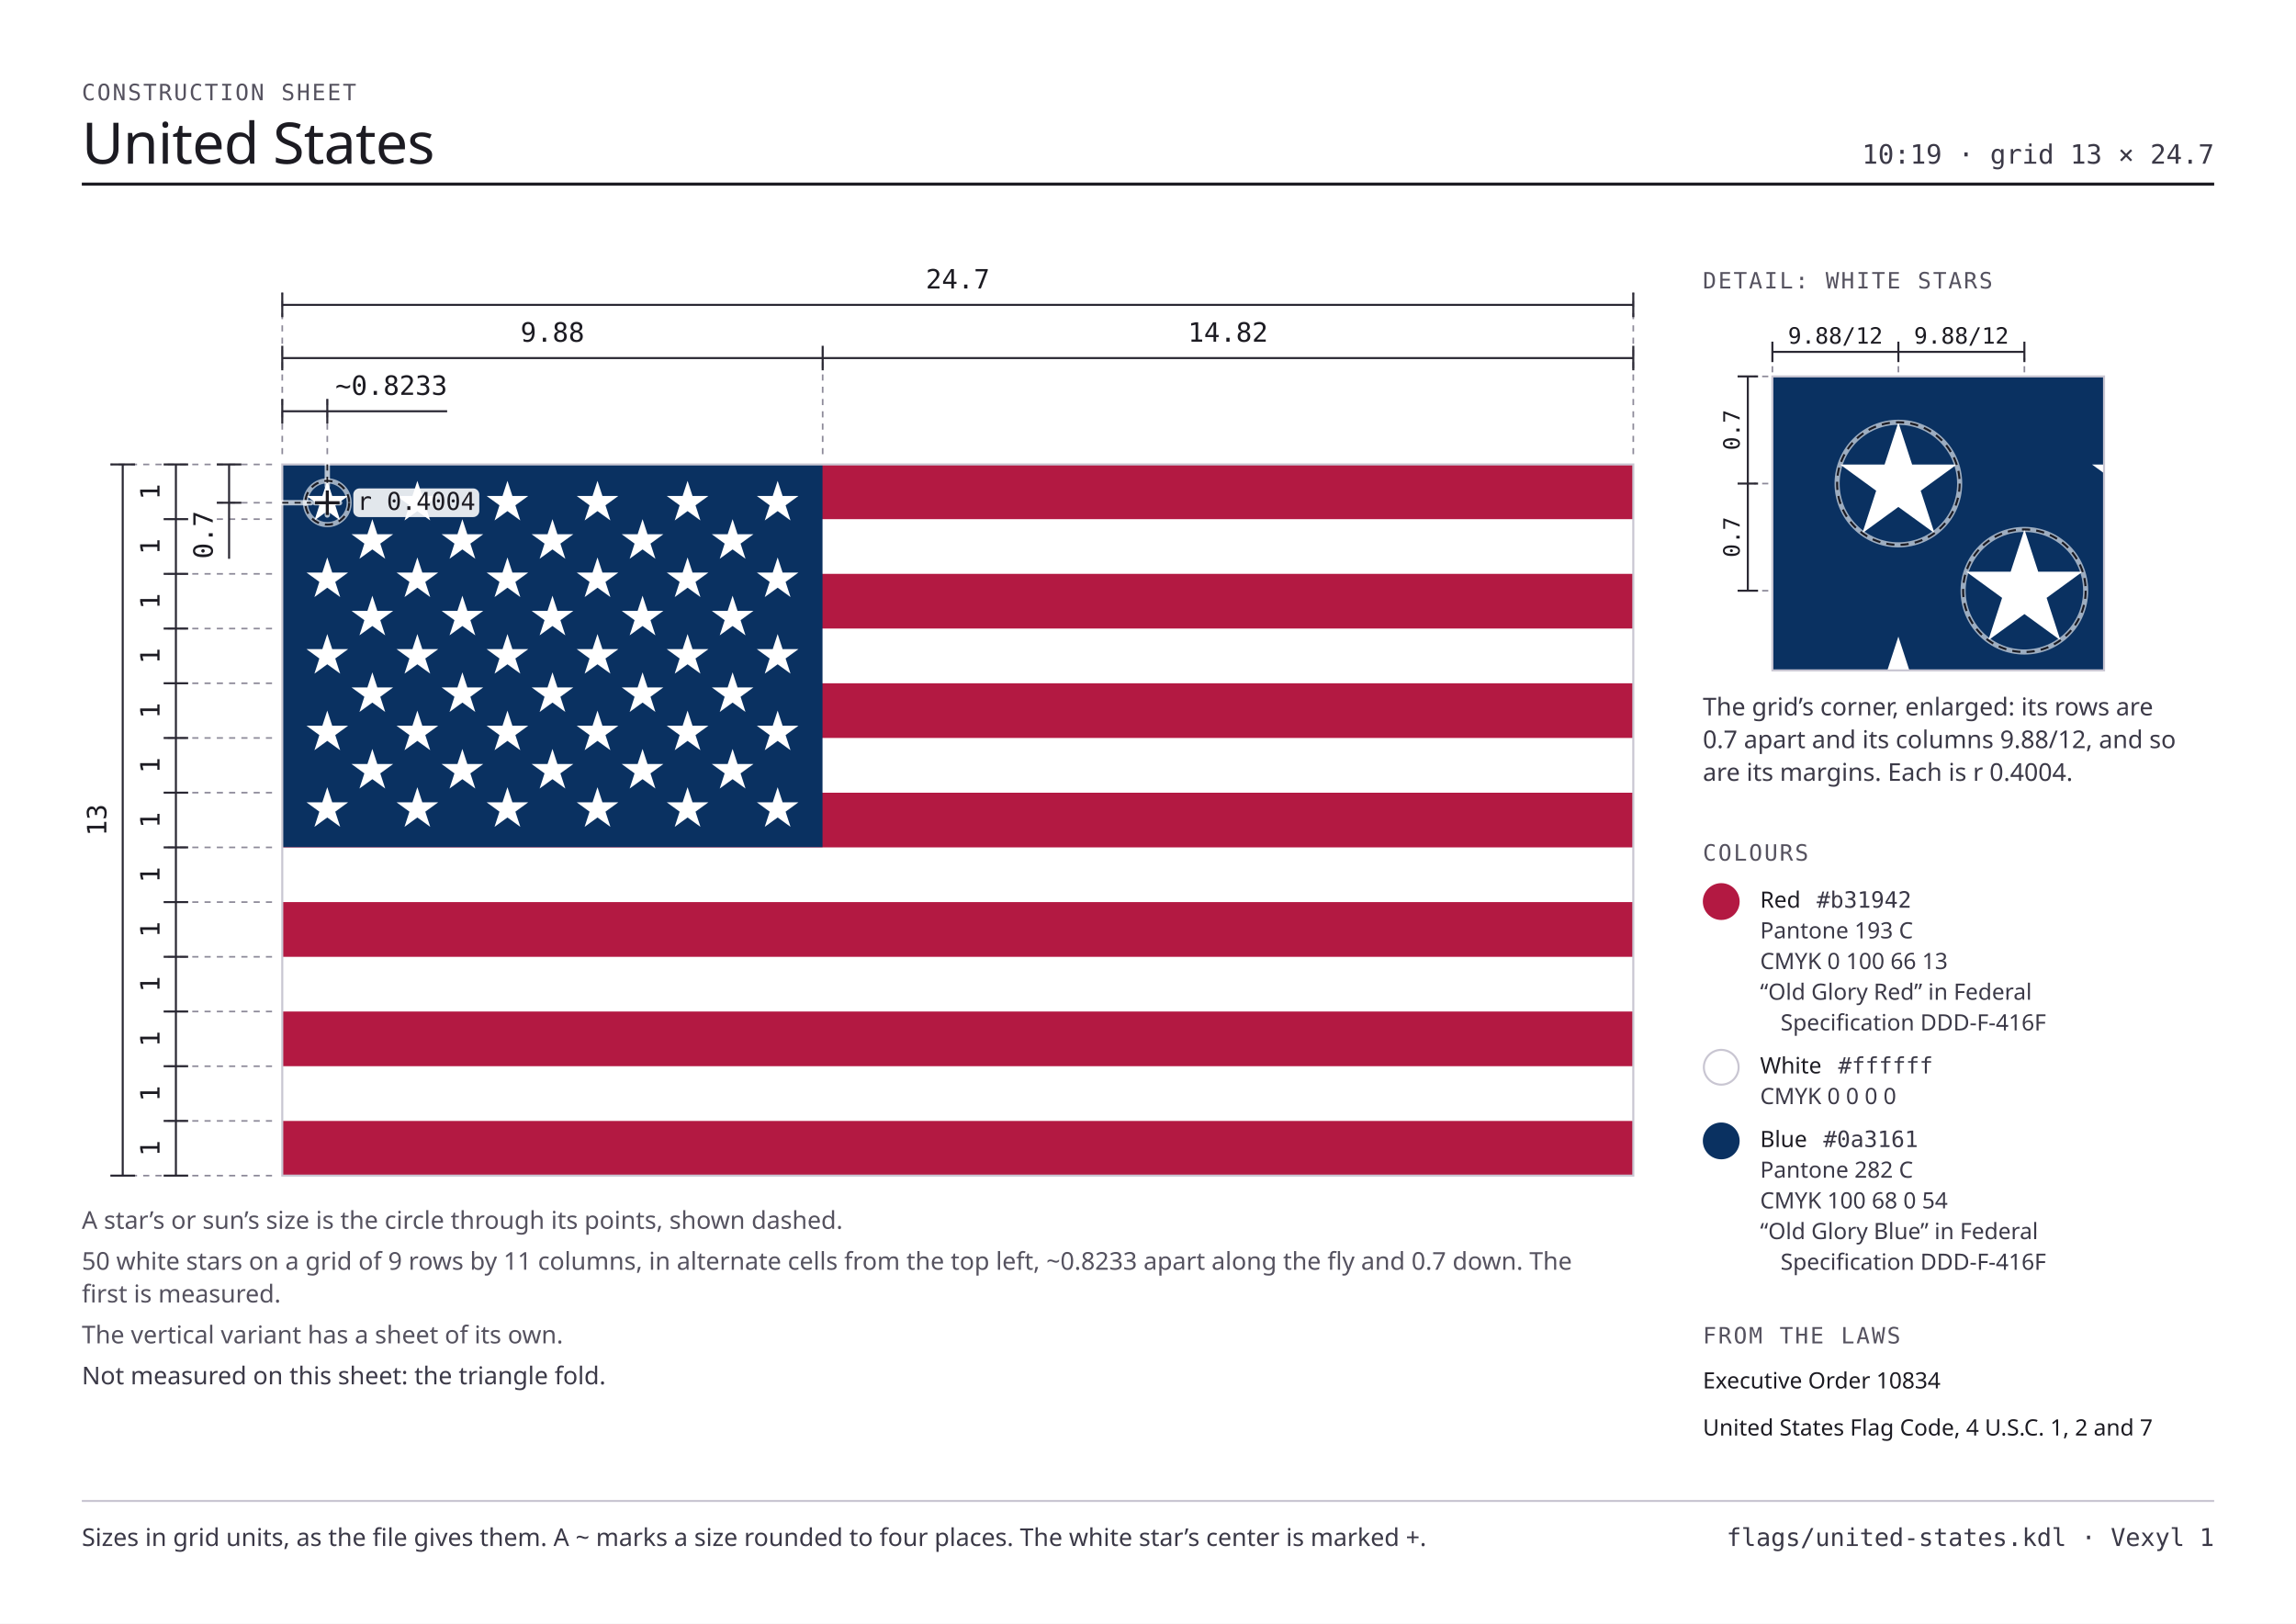
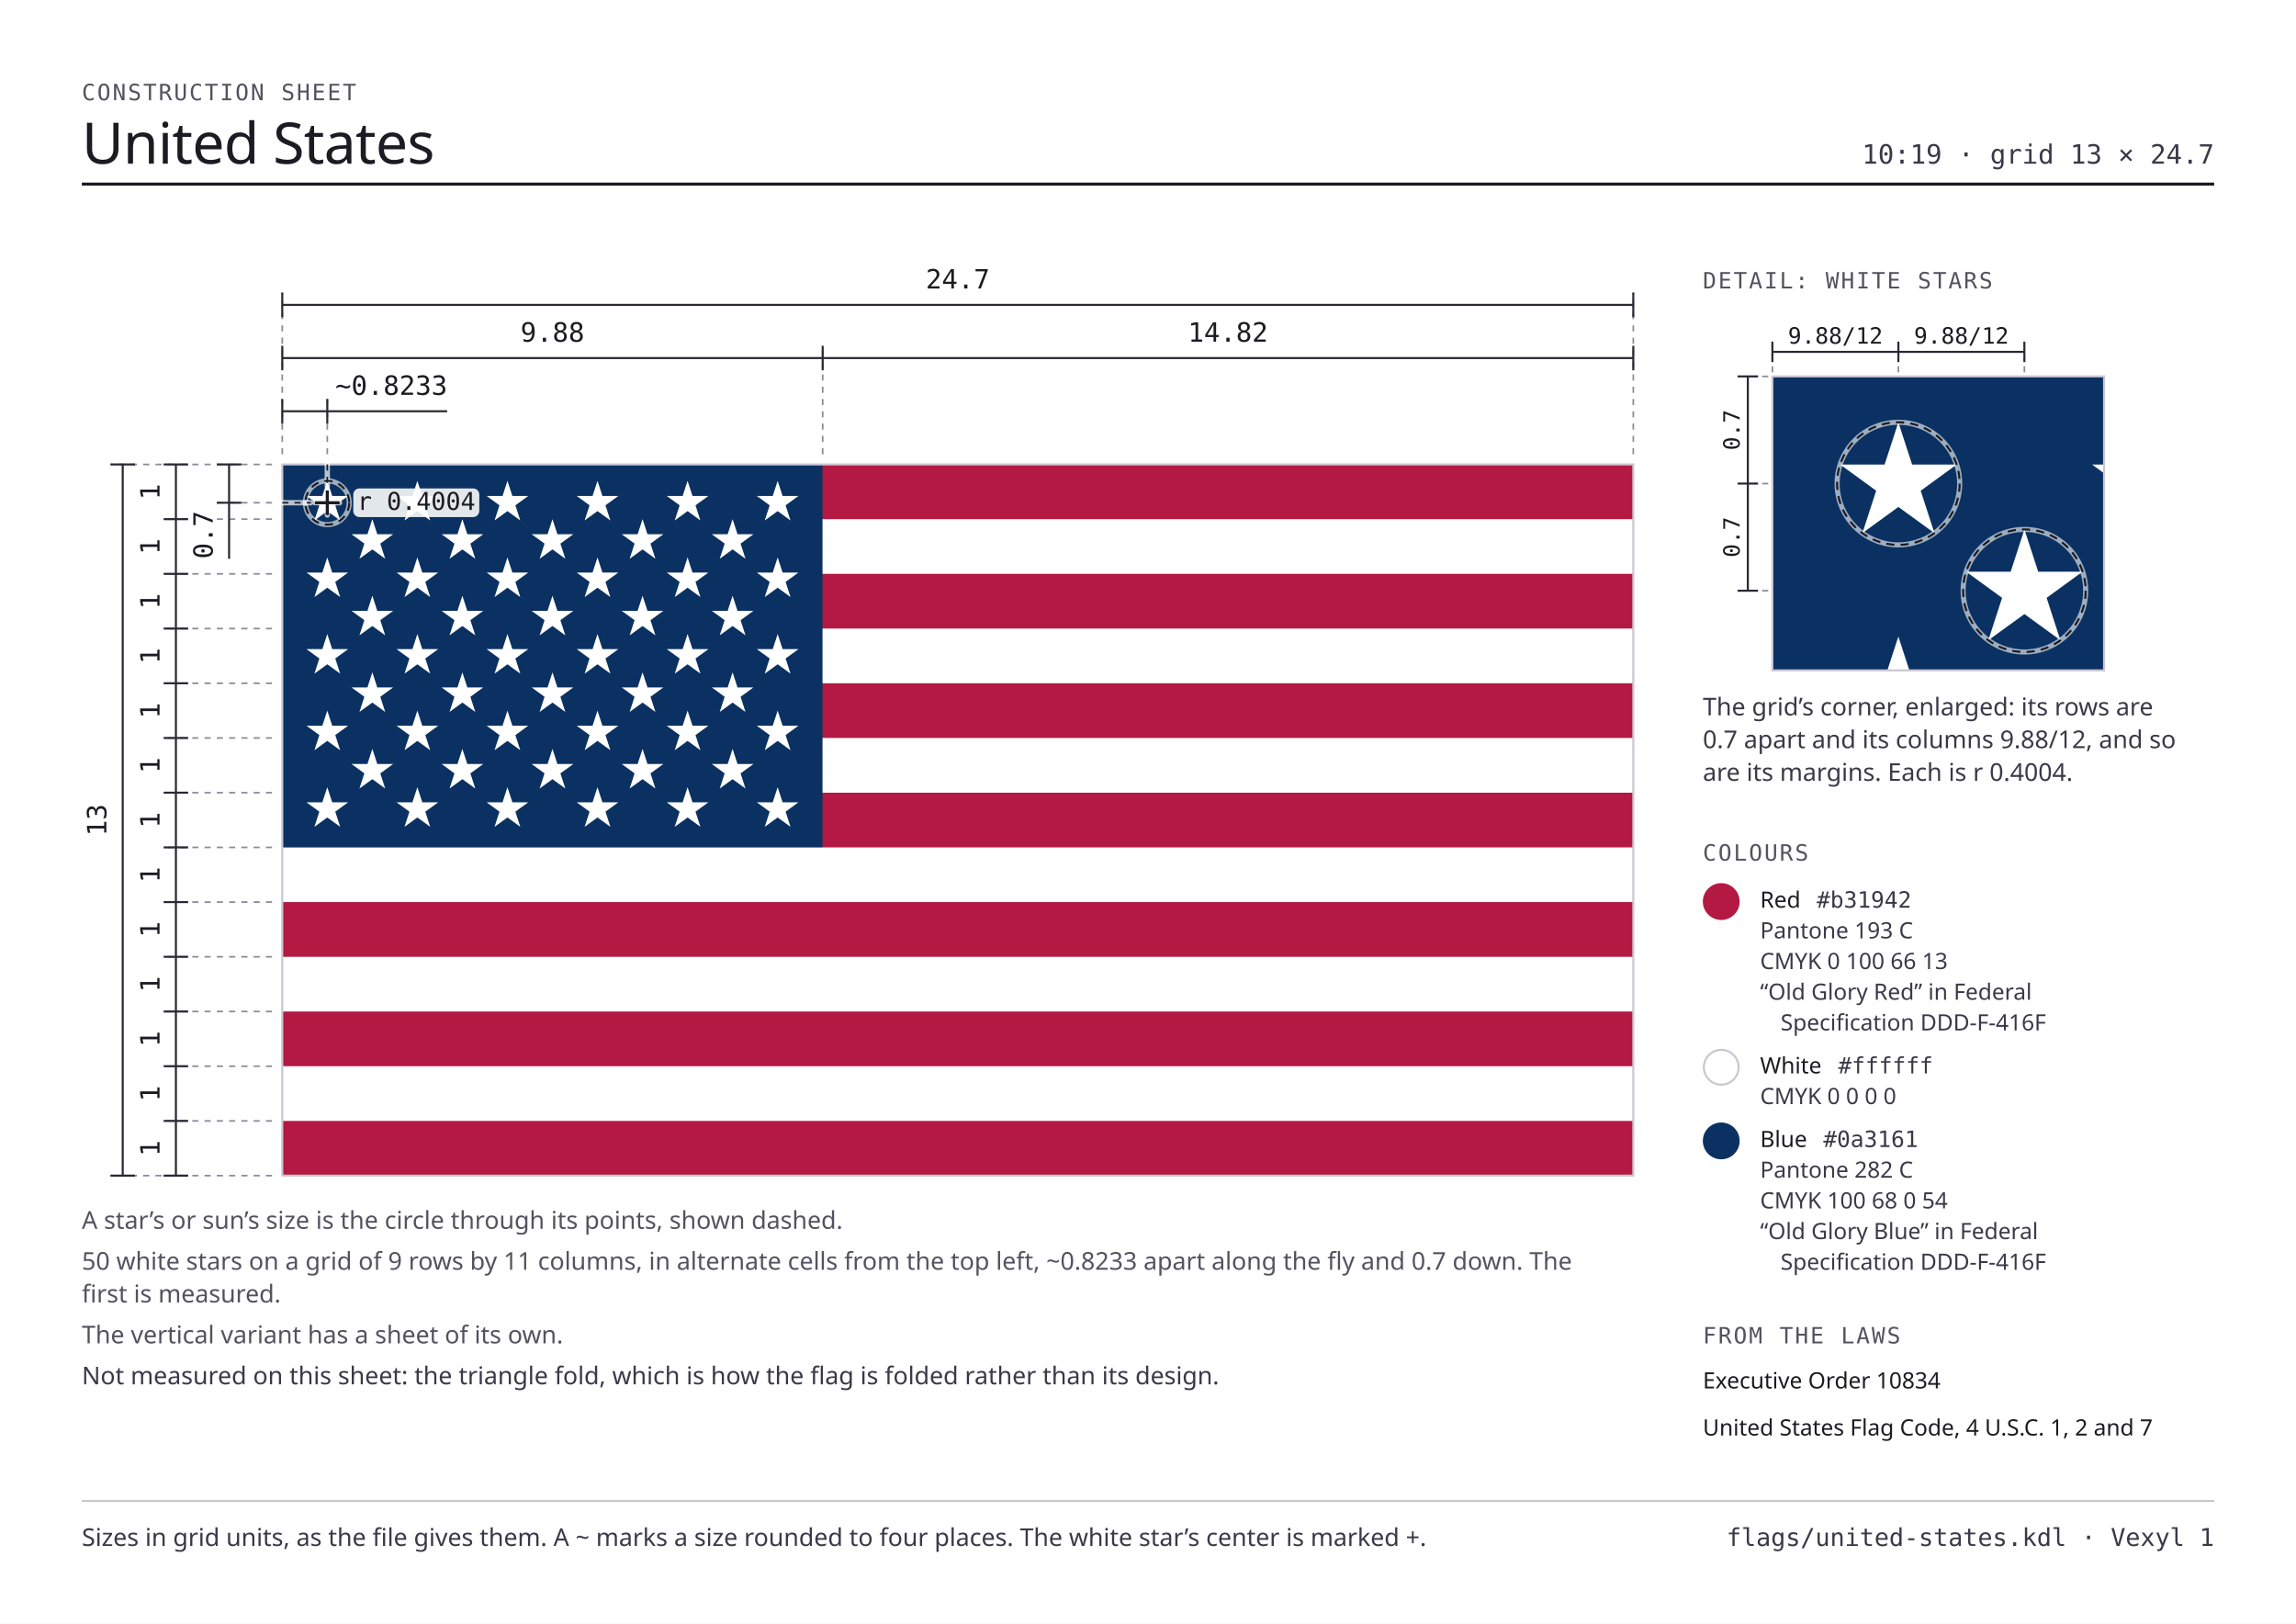
<svg xmlns="http://www.w3.org/2000/svg" width="297mm" height="210mm" viewBox="0 0 1122.52 793.701">
  <rect x="0" y="0" width="1122.52" height="793.701" fill="#ffffff" />
  <text x="40" y="49" font-family="Geist Mono, ui-monospace, monospace" font-size="11" letter-spacing="0.88" fill="#55525f">CONSTRUCTION SHEET</text>
  <text x="40" y="80" font-family="Geist, system-ui, sans-serif" font-size="28" font-weight="500" letter-spacing="-0.28" fill="#1c1b22">United States</text>
  <text x="1082.52" y="80" font-family="Geist Mono, ui-monospace, monospace" font-size="13" text-anchor="end" fill="#3b3947">10:19 · grid 13 × 24.7</text>
  <path d="M40 90H1082.52" stroke="#1c1b22" stroke-width="1.5" />
  <svg x="138" y="227.029" width="660.52" height="347.642" viewBox="0 0 24.7 13" overflow="hidden">
    <clipPath id="vx-5f0b97351a9de993-cs-f-flag1">
      <polygon points="0,0 24.7,0 24.7,13 0,13" />
    </clipPath>
    <g clip-path="url(#vx-5f0b97351a9de993-cs-f-flag1)">
      <polygon points="0,0 24.7,0 24.7,13 0,13" fill="#b31942" />
      <polygon points="0,1 24.7,1 24.7,13 0,13" fill="#ffffff" />
      <polygon points="0,2 24.7,2 24.7,13 0,13" fill="#b31942" />
      <polygon points="0,3 24.7,3 24.7,13 0,13" fill="#ffffff" />
      <polygon points="0,4 24.7,4 24.7,13 0,13" fill="#b31942" />
      <polygon points="0,5 24.7,5 24.7,13 0,13" fill="#ffffff" />
      <polygon points="0,6 24.7,6 24.7,13 0,13" fill="#b31942" />
      <polygon points="0,7 24.7,7 24.7,13 0,13" fill="#ffffff" />
      <polygon points="0,8 24.7,8 24.7,13 0,13" fill="#b31942" />
      <polygon points="0,9 24.7,9 24.7,13 0,13" fill="#ffffff" />
      <polygon points="0,10 24.7,10 24.7,13 0,13" fill="#b31942" />
      <polygon points="0,11 24.7,11 24.7,13 0,13" fill="#ffffff" />
      <polygon points="0,12 24.7,12 24.7,13 0,13" fill="#b31942" />
      <clipPath id="vx-5f0b97351a9de993-cs-f-panel2">
        <polygon points="0,0 9.88,0 9.88,7 0,7" />
      </clipPath>
      <g transform="translate(0 0)" clip-path="url(#vx-5f0b97351a9de993-cs-f-panel2)" style="isolation:isolate">
        <polygon points="0,0 9.88,0 9.88,7 0,7" fill="#0a3161" />
        <polygon points="0.823,0.3 0.913,0.576 1.204,0.576 0.969,0.747 1.059,1.024 0.823,0.853 0.588,1.024 0.678,0.747 0.443,0.576 0.733,0.576" fill="#ffffff" />
        <polygon points="2.47,0.3 2.56,0.576 2.851,0.576 2.615,0.747 2.705,1.024 2.47,0.853 2.235,1.024 2.325,0.747 2.089,0.576 2.38,0.576" fill="#ffffff" />
        <polygon points="4.117,0.3 4.207,0.576 4.497,0.576 4.262,0.747 4.352,1.024 4.117,0.853 3.881,1.024 3.971,0.747 3.736,0.576 4.027,0.576" fill="#ffffff" />
        <polygon points="5.763,0.3 5.853,0.576 6.144,0.576 5.909,0.747 5.999,1.024 5.763,0.853 5.528,1.024 5.618,0.747 5.383,0.576 5.673,0.576" fill="#ffffff" />
        <polygon points="7.41,0.3 7.5,0.576 7.791,0.576 7.555,0.747 7.645,1.024 7.41,0.853 7.175,1.024 7.265,0.747 7.029,0.576 7.32,0.576" fill="#ffffff" />
        <polygon points="9.057,0.3 9.147,0.576 9.437,0.576 9.202,0.747 9.292,1.024 9.057,0.853 8.821,1.024 8.911,0.747 8.676,0.576 8.967,0.576" fill="#ffffff" />
        <polygon points="1.647,1 1.737,1.276 2.027,1.276 1.792,1.447 1.882,1.724 1.647,1.553 1.411,1.724 1.501,1.447 1.266,1.276 1.557,1.276" fill="#ffffff" />
        <polygon points="3.293,1 3.383,1.276 3.674,1.276 3.439,1.447 3.529,1.724 3.293,1.553 3.058,1.724 3.148,1.447 2.913,1.276 3.203,1.276" fill="#ffffff" />
        <polygon points="4.94,1 5.03,1.276 5.321,1.276 5.085,1.447 5.175,1.724 4.94,1.553 4.705,1.724 4.795,1.447 4.559,1.276 4.85,1.276" fill="#ffffff" />
        <polygon points="6.587,1 6.677,1.276 6.967,1.276 6.732,1.447 6.822,1.724 6.587,1.553 6.351,1.724 6.441,1.447 6.206,1.276 6.497,1.276" fill="#ffffff" />
        <polygon points="8.233,1 8.323,1.276 8.614,1.276 8.379,1.447 8.469,1.724 8.233,1.553 7.998,1.724 8.088,1.447 7.853,1.276 8.143,1.276" fill="#ffffff" />
        <polygon points="0.823,1.7 0.913,1.976 1.204,1.976 0.969,2.147 1.059,2.424 0.823,2.253 0.588,2.424 0.678,2.147 0.443,1.976 0.733,1.976" fill="#ffffff" />
        <polygon points="2.47,1.7 2.56,1.976 2.851,1.976 2.615,2.147 2.705,2.424 2.47,2.253 2.235,2.424 2.325,2.147 2.089,1.976 2.38,1.976" fill="#ffffff" />
        <polygon points="4.117,1.7 4.207,1.976 4.497,1.976 4.262,2.147 4.352,2.424 4.117,2.253 3.881,2.424 3.971,2.147 3.736,1.976 4.027,1.976" fill="#ffffff" />
        <polygon points="5.763,1.7 5.853,1.976 6.144,1.976 5.909,2.147 5.999,2.424 5.763,2.253 5.528,2.424 5.618,2.147 5.383,1.976 5.673,1.976" fill="#ffffff" />
        <polygon points="7.41,1.7 7.5,1.976 7.791,1.976 7.555,2.147 7.645,2.424 7.41,2.253 7.175,2.424 7.265,2.147 7.029,1.976 7.32,1.976" fill="#ffffff" />
        <polygon points="9.057,1.7 9.147,1.976 9.437,1.976 9.202,2.147 9.292,2.424 9.057,2.253 8.821,2.424 8.911,2.147 8.676,1.976 8.967,1.976" fill="#ffffff" />
        <polygon points="1.647,2.4 1.737,2.676 2.027,2.676 1.792,2.847 1.882,3.124 1.647,2.953 1.411,3.124 1.501,2.847 1.266,2.676 1.557,2.676" fill="#ffffff" />
        <polygon points="3.293,2.4 3.383,2.676 3.674,2.676 3.439,2.847 3.529,3.124 3.293,2.953 3.058,3.124 3.148,2.847 2.913,2.676 3.203,2.676" fill="#ffffff" />
        <polygon points="4.94,2.4 5.03,2.676 5.321,2.676 5.085,2.847 5.175,3.124 4.94,2.953 4.705,3.124 4.795,2.847 4.559,2.676 4.85,2.676" fill="#ffffff" />
        <polygon points="6.587,2.4 6.677,2.676 6.967,2.676 6.732,2.847 6.822,3.124 6.587,2.953 6.351,3.124 6.441,2.847 6.206,2.676 6.497,2.676" fill="#ffffff" />
        <polygon points="8.233,2.4 8.323,2.676 8.614,2.676 8.379,2.847 8.469,3.124 8.233,2.953 7.998,3.124 8.088,2.847 7.853,2.676 8.143,2.676" fill="#ffffff" />
        <polygon points="0.823,3.1 0.913,3.376 1.204,3.376 0.969,3.547 1.059,3.824 0.823,3.653 0.588,3.824 0.678,3.547 0.443,3.376 0.733,3.376" fill="#ffffff" />
        <polygon points="2.47,3.1 2.56,3.376 2.851,3.376 2.615,3.547 2.705,3.824 2.47,3.653 2.235,3.824 2.325,3.547 2.089,3.376 2.38,3.376" fill="#ffffff" />
        <polygon points="4.117,3.1 4.207,3.376 4.497,3.376 4.262,3.547 4.352,3.824 4.117,3.653 3.881,3.824 3.971,3.547 3.736,3.376 4.027,3.376" fill="#ffffff" />
        <polygon points="5.763,3.1 5.853,3.376 6.144,3.376 5.909,3.547 5.999,3.824 5.763,3.653 5.528,3.824 5.618,3.547 5.383,3.376 5.673,3.376" fill="#ffffff" />
        <polygon points="7.41,3.1 7.5,3.376 7.791,3.376 7.555,3.547 7.645,3.824 7.41,3.653 7.175,3.824 7.265,3.547 7.029,3.376 7.32,3.376" fill="#ffffff" />
        <polygon points="9.057,3.1 9.147,3.376 9.437,3.376 9.202,3.547 9.292,3.824 9.057,3.653 8.821,3.824 8.911,3.547 8.676,3.376 8.967,3.376" fill="#ffffff" />
        <polygon points="1.647,3.8 1.737,4.076 2.027,4.076 1.792,4.247 1.882,4.524 1.647,4.353 1.411,4.524 1.501,4.247 1.266,4.076 1.557,4.076" fill="#ffffff" />
        <polygon points="3.293,3.8 3.383,4.076 3.674,4.076 3.439,4.247 3.529,4.524 3.293,4.353 3.058,4.524 3.148,4.247 2.913,4.076 3.203,4.076" fill="#ffffff" />
        <polygon points="4.94,3.8 5.03,4.076 5.321,4.076 5.085,4.247 5.175,4.524 4.94,4.353 4.705,4.524 4.795,4.247 4.559,4.076 4.85,4.076" fill="#ffffff" />
        <polygon points="6.587,3.8 6.677,4.076 6.967,4.076 6.732,4.247 6.822,4.524 6.587,4.353 6.351,4.524 6.441,4.247 6.206,4.076 6.497,4.076" fill="#ffffff" />
        <polygon points="8.233,3.8 8.323,4.076 8.614,4.076 8.379,4.247 8.469,4.524 8.233,4.353 7.998,4.524 8.088,4.247 7.853,4.076 8.143,4.076" fill="#ffffff" />
        <polygon points="0.823,4.5 0.913,4.776 1.204,4.776 0.969,4.947 1.059,5.224 0.823,5.053 0.588,5.224 0.678,4.947 0.443,4.776 0.733,4.776" fill="#ffffff" />
        <polygon points="2.47,4.5 2.56,4.776 2.851,4.776 2.615,4.947 2.705,5.224 2.47,5.053 2.235,5.224 2.325,4.947 2.089,4.776 2.38,4.776" fill="#ffffff" />
        <polygon points="4.117,4.5 4.207,4.776 4.497,4.776 4.262,4.947 4.352,5.224 4.117,5.053 3.881,5.224 3.971,4.947 3.736,4.776 4.027,4.776" fill="#ffffff" />
        <polygon points="5.763,4.5 5.853,4.776 6.144,4.776 5.909,4.947 5.999,5.224 5.763,5.053 5.528,5.224 5.618,4.947 5.383,4.776 5.673,4.776" fill="#ffffff" />
        <polygon points="7.41,4.5 7.5,4.776 7.791,4.776 7.555,4.947 7.645,5.224 7.41,5.053 7.175,5.224 7.265,4.947 7.029,4.776 7.32,4.776" fill="#ffffff" />
        <polygon points="9.057,4.5 9.147,4.776 9.437,4.776 9.202,4.947 9.292,5.224 9.057,5.053 8.821,5.224 8.911,4.947 8.676,4.776 8.967,4.776" fill="#ffffff" />
        <polygon points="1.647,5.2 1.737,5.476 2.027,5.476 1.792,5.647 1.882,5.924 1.647,5.753 1.411,5.924 1.501,5.647 1.266,5.476 1.557,5.476" fill="#ffffff" />
        <polygon points="3.293,5.2 3.383,5.476 3.674,5.476 3.439,5.647 3.529,5.924 3.293,5.753 3.058,5.924 3.148,5.647 2.913,5.476 3.203,5.476" fill="#ffffff" />
        <polygon points="4.94,5.2 5.03,5.476 5.321,5.476 5.085,5.647 5.175,5.924 4.94,5.753 4.705,5.924 4.795,5.647 4.559,5.476 4.85,5.476" fill="#ffffff" />
        <polygon points="6.587,5.2 6.677,5.476 6.967,5.476 6.732,5.647 6.822,5.924 6.587,5.753 6.351,5.924 6.441,5.647 6.206,5.476 6.497,5.476" fill="#ffffff" />
        <polygon points="8.233,5.2 8.323,5.476 8.614,5.476 8.379,5.647 8.469,5.924 8.233,5.753 7.998,5.924 8.088,5.647 7.853,5.476 8.143,5.476" fill="#ffffff" />
        <polygon points="0.823,5.9 0.913,6.176 1.204,6.176 0.969,6.347 1.059,6.624 0.823,6.453 0.588,6.624 0.678,6.347 0.443,6.176 0.733,6.176" fill="#ffffff" />
        <polygon points="2.47,5.9 2.56,6.176 2.851,6.176 2.615,6.347 2.705,6.624 2.47,6.453 2.235,6.624 2.325,6.347 2.089,6.176 2.38,6.176" fill="#ffffff" />
        <polygon points="4.117,5.9 4.207,6.176 4.497,6.176 4.262,6.347 4.352,6.624 4.117,6.453 3.881,6.624 3.971,6.347 3.736,6.176 4.027,6.176" fill="#ffffff" />
        <polygon points="5.763,5.9 5.853,6.176 6.144,6.176 5.909,6.347 5.999,6.624 5.763,6.453 5.528,6.624 5.618,6.347 5.383,6.176 5.673,6.176" fill="#ffffff" />
        <polygon points="7.41,5.9 7.5,6.176 7.791,6.176 7.555,6.347 7.645,6.624 7.41,6.453 7.175,6.624 7.265,6.347 7.029,6.176 7.32,6.176" fill="#ffffff" />
        <polygon points="9.057,5.9 9.147,6.176 9.437,6.176 9.202,6.347 9.292,6.624 9.057,6.453 8.821,6.624 8.911,6.347 8.676,6.176 8.967,6.176" fill="#ffffff" />
      </g>
    </g>
  </svg>
  <rect x="138" y="227.029" width="660.52" height="347.642" fill="none" stroke="#c9c6d2" stroke-width="1" />
  <path d="M138 222.029V143.029M160.017 222.029V195.029M402.208 222.029V169.029M798.52 222.029V143.029M133 227.029H54M133 245.749H106M133 253.771H80M133 280.513H80M133 307.254H80M133 333.996H80M133 360.738H80M133 387.48H80M133 414.221H80M133 440.963H80M133 467.705H80M133 494.446H80M133 521.188H80M133 547.93H80M133 574.671H54" fill="none" stroke="#8d8a99" stroke-width="0.8" stroke-dasharray="3 3" />
  <text x="191.317" y="193.029" font-family="Geist Mono, ui-monospace, monospace" font-size="13" fill="#1c1b22" stroke="#ffffff" stroke-width="3" stroke-linejoin="round" paint-order="stroke" text-anchor="middle">~0.8233</text>
  <text x="270.104" y="167.029" font-family="Geist Mono, ui-monospace, monospace" font-size="13" fill="#1c1b22" stroke="#ffffff" stroke-width="3" stroke-linejoin="round" paint-order="stroke" text-anchor="middle">9.88</text>
  <text x="600.364" y="167.029" font-family="Geist Mono, ui-monospace, monospace" font-size="13" fill="#1c1b22" stroke="#ffffff" stroke-width="3" stroke-linejoin="round" paint-order="stroke" text-anchor="middle">14.82</text>
  <text x="468.26" y="141.029" font-family="Geist Mono, ui-monospace, monospace" font-size="13" fill="#1c1b22" stroke="#ffffff" stroke-width="3" stroke-linejoin="round" paint-order="stroke" text-anchor="middle">24.7</text>
  <text x="104" y="261.449" font-family="Geist Mono, ui-monospace, monospace" font-size="13" fill="#1c1b22" stroke="#ffffff" stroke-width="3" stroke-linejoin="round" paint-order="stroke" text-anchor="middle" transform="rotate(-90 104 261.4486)">0.7</text>
  <text x="78" y="240.4" font-family="Geist Mono, ui-monospace, monospace" font-size="13" fill="#1c1b22" stroke="#ffffff" stroke-width="3" stroke-linejoin="round" paint-order="stroke" text-anchor="middle" transform="rotate(-90 78 240.4003)">1</text>
  <text x="78" y="267.142" font-family="Geist Mono, ui-monospace, monospace" font-size="13" fill="#1c1b22" stroke="#ffffff" stroke-width="3" stroke-linejoin="round" paint-order="stroke" text-anchor="middle" transform="rotate(-90 78 267.142)">1</text>
  <text x="78" y="293.884" font-family="Geist Mono, ui-monospace, monospace" font-size="13" fill="#1c1b22" stroke="#ffffff" stroke-width="3" stroke-linejoin="round" paint-order="stroke" text-anchor="middle" transform="rotate(-90 78 293.8836)">1</text>
  <text x="78" y="320.625" font-family="Geist Mono, ui-monospace, monospace" font-size="13" fill="#1c1b22" stroke="#ffffff" stroke-width="3" stroke-linejoin="round" paint-order="stroke" text-anchor="middle" transform="rotate(-90 78 320.6253)">1</text>
  <text x="78" y="347.367" font-family="Geist Mono, ui-monospace, monospace" font-size="13" fill="#1c1b22" stroke="#ffffff" stroke-width="3" stroke-linejoin="round" paint-order="stroke" text-anchor="middle" transform="rotate(-90 78 347.367)">1</text>
  <text x="78" y="374.109" font-family="Geist Mono, ui-monospace, monospace" font-size="13" fill="#1c1b22" stroke="#ffffff" stroke-width="3" stroke-linejoin="round" paint-order="stroke" text-anchor="middle" transform="rotate(-90 78 374.1087)">1</text>
  <text x="78" y="400.85" font-family="Geist Mono, ui-monospace, monospace" font-size="13" fill="#1c1b22" stroke="#ffffff" stroke-width="3" stroke-linejoin="round" paint-order="stroke" text-anchor="middle" transform="rotate(-90 78 400.8504)">1</text>
  <text x="78" y="427.592" font-family="Geist Mono, ui-monospace, monospace" font-size="13" fill="#1c1b22" stroke="#ffffff" stroke-width="3" stroke-linejoin="round" paint-order="stroke" text-anchor="middle" transform="rotate(-90 78 427.5921)">1</text>
  <text x="78" y="454.334" font-family="Geist Mono, ui-monospace, monospace" font-size="13" fill="#1c1b22" stroke="#ffffff" stroke-width="3" stroke-linejoin="round" paint-order="stroke" text-anchor="middle" transform="rotate(-90 78 454.3338)">1</text>
  <text x="78" y="481.075" font-family="Geist Mono, ui-monospace, monospace" font-size="13" fill="#1c1b22" stroke="#ffffff" stroke-width="3" stroke-linejoin="round" paint-order="stroke" text-anchor="middle" transform="rotate(-90 78 481.0755)">1</text>
  <text x="78" y="507.817" font-family="Geist Mono, ui-monospace, monospace" font-size="13" fill="#1c1b22" stroke="#ffffff" stroke-width="3" stroke-linejoin="round" paint-order="stroke" text-anchor="middle" transform="rotate(-90 78 507.8171)">1</text>
  <text x="78" y="534.559" font-family="Geist Mono, ui-monospace, monospace" font-size="13" fill="#1c1b22" stroke="#ffffff" stroke-width="3" stroke-linejoin="round" paint-order="stroke" text-anchor="middle" transform="rotate(-90 78 534.5588)">1</text>
  <text x="78" y="561.301" font-family="Geist Mono, ui-monospace, monospace" font-size="13" fill="#1c1b22" stroke="#ffffff" stroke-width="3" stroke-linejoin="round" paint-order="stroke" text-anchor="middle" transform="rotate(-90 78 561.3005)">1</text>
  <text x="52" y="400.85" font-family="Geist Mono, ui-monospace, monospace" font-size="13" fill="#1c1b22" stroke="#ffffff" stroke-width="3" stroke-linejoin="round" paint-order="stroke" text-anchor="middle" transform="rotate(-90 52 400.8504)">13</text>
  <path d="M160.017 227.029V237.749M138 245.749H152.017M154.017 245.749H166.017M160.017 239.749V251.749" fill="none" stroke="#ffffff" stroke-width="2.6" stroke-opacity="0.7" stroke-linecap="round" />
  <circle cx="160.017" cy="245.749" r="10.707" fill="none" stroke="#ffffff" stroke-width="2.5" stroke-opacity="0.6" />
  <circle cx="160.017" cy="245.749" r="10.707" fill="none" stroke="#1c1b22" stroke-width="1" stroke-dasharray="4 3" />
  <path d="M160.017 227.029V237.749M138 245.749H152.017" fill="none" stroke="#1c1b22" stroke-width="0.8" stroke-dasharray="3 3" />
  <path d="M154.017 245.749H166.017M160.017 239.749V251.749" stroke="#1c1b22" stroke-width="1.5" />
  <path d="M138 201.029H218.617M138 195.029V207.029M160.017 195.029V207.029M138 175.029H402.208M138 169.029V181.029M402.208 169.029V181.029M402.208 175.029H798.52M402.208 169.029V181.029M798.52 169.029V181.029M138 149.029H798.52M138 143.029V155.029M798.52 143.029V155.029M112 227.029V273.149M106 227.029H118M106 245.749H118M86 227.029V253.771M80 227.029H92M80 253.771H92M86 253.771V280.513M80 253.771H92M80 280.513H92M86 280.513V307.254M80 280.513H92M80 307.254H92M86 307.254V333.996M80 307.254H92M80 333.996H92M86 333.996V360.738M80 333.996H92M80 360.738H92M86 360.738V387.48M80 360.738H92M80 387.48H92M86 387.48V414.221M80 387.48H92M80 414.221H92M86 414.221V440.963M80 414.221H92M80 440.963H92M86 440.963V467.705M80 440.963H92M80 467.705H92M86 467.705V494.446M80 467.705H92M80 494.446H92M86 494.446V521.188M80 494.446H92M80 521.188H92M86 521.188V547.93M80 521.188H92M80 547.93H92M86 547.93V574.671M80 547.93H92M80 574.671H92M60 227.029V574.671M54 227.029H66M54 574.671H66" fill="none" stroke="#2a2833" stroke-width="1" />
  <rect x="172.725" y="238.749" width="61.6" height="14" rx="3" fill="#ffffff" fill-opacity="0.88" />
  <text x="203.525" y="249.249" font-family="Geist Mono, ui-monospace, monospace" font-size="12" fill="#1c1b22" text-anchor="middle">r 0.4004</text>
  <text x="40" y="600.671" font-family="Geist, system-ui, sans-serif" font-size="12" fill="#55525f">A star’s or sun’s size is the circle through its points, shown dashed.</text>
  <text x="40" y="620.671" font-family="Geist, system-ui, sans-serif" font-size="12" fill="#55525f">50 white stars on a grid of 9 rows by 11 columns, in alternate cells from the top left, ~0.8233 apart along the fly and 0.7 down. The</text>
  <text x="40" y="636.671" font-family="Geist, system-ui, sans-serif" font-size="12" fill="#55525f">first is measured.</text>
  <text x="40" y="656.671" font-family="Geist, system-ui, sans-serif" font-size="12" fill="#55525f">The vertical variant has a sheet of its own.</text>
-   <text x="40" y="676.671" font-family="Geist, system-ui, sans-serif" font-size="12" fill="#3b3947">Not measured on this sheet: the triangle fold.</text>
+   <text x="40" y="676.671" font-family="Geist, system-ui, sans-serif" font-size="12" fill="#3b3947">Not measured on this sheet: the triangle fold, which is how the flag is folded rather than its design.</text>
  <text x="832.52" y="141" font-family="Geist Mono, ui-monospace, monospace" font-size="11" font-weight="500" letter-spacing="0.88" fill="#55525f">DETAIL: WHITE STARS</text>
  <svg x="866.52" y="184" width="162.157" height="143.701" viewBox="0 0 2.167 1.921" overflow="hidden">
    <clipPath id="vx-5f0b97351a9de993-cs-d0-flag1">
      <polygon points="0,0 24.7,0 24.7,13 0,13" />
    </clipPath>
    <g clip-path="url(#vx-5f0b97351a9de993-cs-d0-flag1)">
      <polygon points="0,0 24.7,0 24.7,13 0,13" fill="#b31942" />
      <polygon points="0,1 24.7,1 24.7,13 0,13" fill="#ffffff" />
      <polygon points="0,2 24.7,2 24.7,13 0,13" fill="#b31942" />
      <polygon points="0,3 24.7,3 24.7,13 0,13" fill="#ffffff" />
      <polygon points="0,4 24.7,4 24.7,13 0,13" fill="#b31942" />
      <polygon points="0,5 24.7,5 24.7,13 0,13" fill="#ffffff" />
      <polygon points="0,6 24.7,6 24.7,13 0,13" fill="#b31942" />
      <polygon points="0,7 24.7,7 24.7,13 0,13" fill="#ffffff" />
      <polygon points="0,8 24.7,8 24.7,13 0,13" fill="#b31942" />
      <polygon points="0,9 24.7,9 24.7,13 0,13" fill="#ffffff" />
      <polygon points="0,10 24.7,10 24.7,13 0,13" fill="#b31942" />
      <polygon points="0,11 24.7,11 24.7,13 0,13" fill="#ffffff" />
      <polygon points="0,12 24.7,12 24.7,13 0,13" fill="#b31942" />
      <clipPath id="vx-5f0b97351a9de993-cs-d0-panel2">
        <polygon points="0,0 9.88,0 9.88,7 0,7" />
      </clipPath>
      <g transform="translate(0 0)" clip-path="url(#vx-5f0b97351a9de993-cs-d0-panel2)" style="isolation:isolate">
        <polygon points="0,0 9.88,0 9.88,7 0,7" fill="#0a3161" />
        <polygon points="0.823,0.3 0.913,0.576 1.204,0.576 0.969,0.747 1.059,1.024 0.823,0.853 0.588,1.024 0.678,0.747 0.443,0.576 0.733,0.576" fill="#ffffff" />
        <polygon points="2.47,0.3 2.56,0.576 2.851,0.576 2.615,0.747 2.705,1.024 2.47,0.853 2.235,1.024 2.325,0.747 2.089,0.576 2.38,0.576" fill="#ffffff" />
        <polygon points="4.117,0.3 4.207,0.576 4.497,0.576 4.262,0.747 4.352,1.024 4.117,0.853 3.881,1.024 3.971,0.747 3.736,0.576 4.027,0.576" fill="#ffffff" />
        <polygon points="5.763,0.3 5.853,0.576 6.144,0.576 5.909,0.747 5.999,1.024 5.763,0.853 5.528,1.024 5.618,0.747 5.383,0.576 5.673,0.576" fill="#ffffff" />
        <polygon points="7.41,0.3 7.5,0.576 7.791,0.576 7.555,0.747 7.645,1.024 7.41,0.853 7.175,1.024 7.265,0.747 7.029,0.576 7.32,0.576" fill="#ffffff" />
        <polygon points="9.057,0.3 9.147,0.576 9.437,0.576 9.202,0.747 9.292,1.024 9.057,0.853 8.821,1.024 8.911,0.747 8.676,0.576 8.967,0.576" fill="#ffffff" />
        <polygon points="1.647,1 1.737,1.276 2.027,1.276 1.792,1.447 1.882,1.724 1.647,1.553 1.411,1.724 1.501,1.447 1.266,1.276 1.557,1.276" fill="#ffffff" />
        <polygon points="3.293,1 3.383,1.276 3.674,1.276 3.439,1.447 3.529,1.724 3.293,1.553 3.058,1.724 3.148,1.447 2.913,1.276 3.203,1.276" fill="#ffffff" />
        <polygon points="4.94,1 5.03,1.276 5.321,1.276 5.085,1.447 5.175,1.724 4.94,1.553 4.705,1.724 4.795,1.447 4.559,1.276 4.85,1.276" fill="#ffffff" />
        <polygon points="6.587,1 6.677,1.276 6.967,1.276 6.732,1.447 6.822,1.724 6.587,1.553 6.351,1.724 6.441,1.447 6.206,1.276 6.497,1.276" fill="#ffffff" />
        <polygon points="8.233,1 8.323,1.276 8.614,1.276 8.379,1.447 8.469,1.724 8.233,1.553 7.998,1.724 8.088,1.447 7.853,1.276 8.143,1.276" fill="#ffffff" />
        <polygon points="0.823,1.7 0.913,1.976 1.204,1.976 0.969,2.147 1.059,2.424 0.823,2.253 0.588,2.424 0.678,2.147 0.443,1.976 0.733,1.976" fill="#ffffff" />
        <polygon points="2.47,1.7 2.56,1.976 2.851,1.976 2.615,2.147 2.705,2.424 2.47,2.253 2.235,2.424 2.325,2.147 2.089,1.976 2.38,1.976" fill="#ffffff" />
        <polygon points="4.117,1.7 4.207,1.976 4.497,1.976 4.262,2.147 4.352,2.424 4.117,2.253 3.881,2.424 3.971,2.147 3.736,1.976 4.027,1.976" fill="#ffffff" />
        <polygon points="5.763,1.7 5.853,1.976 6.144,1.976 5.909,2.147 5.999,2.424 5.763,2.253 5.528,2.424 5.618,2.147 5.383,1.976 5.673,1.976" fill="#ffffff" />
        <polygon points="7.41,1.7 7.5,1.976 7.791,1.976 7.555,2.147 7.645,2.424 7.41,2.253 7.175,2.424 7.265,2.147 7.029,1.976 7.32,1.976" fill="#ffffff" />
        <polygon points="9.057,1.7 9.147,1.976 9.437,1.976 9.202,2.147 9.292,2.424 9.057,2.253 8.821,2.424 8.911,2.147 8.676,1.976 8.967,1.976" fill="#ffffff" />
        <polygon points="1.647,2.4 1.737,2.676 2.027,2.676 1.792,2.847 1.882,3.124 1.647,2.953 1.411,3.124 1.501,2.847 1.266,2.676 1.557,2.676" fill="#ffffff" />
        <polygon points="3.293,2.4 3.383,2.676 3.674,2.676 3.439,2.847 3.529,3.124 3.293,2.953 3.058,3.124 3.148,2.847 2.913,2.676 3.203,2.676" fill="#ffffff" />
        <polygon points="4.94,2.4 5.03,2.676 5.321,2.676 5.085,2.847 5.175,3.124 4.94,2.953 4.705,3.124 4.795,2.847 4.559,2.676 4.85,2.676" fill="#ffffff" />
        <polygon points="6.587,2.4 6.677,2.676 6.967,2.676 6.732,2.847 6.822,3.124 6.587,2.953 6.351,3.124 6.441,2.847 6.206,2.676 6.497,2.676" fill="#ffffff" />
        <polygon points="8.233,2.4 8.323,2.676 8.614,2.676 8.379,2.847 8.469,3.124 8.233,2.953 7.998,3.124 8.088,2.847 7.853,2.676 8.143,2.676" fill="#ffffff" />
        <polygon points="0.823,3.1 0.913,3.376 1.204,3.376 0.969,3.547 1.059,3.824 0.823,3.653 0.588,3.824 0.678,3.547 0.443,3.376 0.733,3.376" fill="#ffffff" />
        <polygon points="2.47,3.1 2.56,3.376 2.851,3.376 2.615,3.547 2.705,3.824 2.47,3.653 2.235,3.824 2.325,3.547 2.089,3.376 2.38,3.376" fill="#ffffff" />
        <polygon points="4.117,3.1 4.207,3.376 4.497,3.376 4.262,3.547 4.352,3.824 4.117,3.653 3.881,3.824 3.971,3.547 3.736,3.376 4.027,3.376" fill="#ffffff" />
        <polygon points="5.763,3.1 5.853,3.376 6.144,3.376 5.909,3.547 5.999,3.824 5.763,3.653 5.528,3.824 5.618,3.547 5.383,3.376 5.673,3.376" fill="#ffffff" />
        <polygon points="7.41,3.1 7.5,3.376 7.791,3.376 7.555,3.547 7.645,3.824 7.41,3.653 7.175,3.824 7.265,3.547 7.029,3.376 7.32,3.376" fill="#ffffff" />
        <polygon points="9.057,3.1 9.147,3.376 9.437,3.376 9.202,3.547 9.292,3.824 9.057,3.653 8.821,3.824 8.911,3.547 8.676,3.376 8.967,3.376" fill="#ffffff" />
        <polygon points="1.647,3.8 1.737,4.076 2.027,4.076 1.792,4.247 1.882,4.524 1.647,4.353 1.411,4.524 1.501,4.247 1.266,4.076 1.557,4.076" fill="#ffffff" />
        <polygon points="3.293,3.8 3.383,4.076 3.674,4.076 3.439,4.247 3.529,4.524 3.293,4.353 3.058,4.524 3.148,4.247 2.913,4.076 3.203,4.076" fill="#ffffff" />
        <polygon points="4.94,3.8 5.03,4.076 5.321,4.076 5.085,4.247 5.175,4.524 4.94,4.353 4.705,4.524 4.795,4.247 4.559,4.076 4.85,4.076" fill="#ffffff" />
        <polygon points="6.587,3.8 6.677,4.076 6.967,4.076 6.732,4.247 6.822,4.524 6.587,4.353 6.351,4.524 6.441,4.247 6.206,4.076 6.497,4.076" fill="#ffffff" />
        <polygon points="8.233,3.8 8.323,4.076 8.614,4.076 8.379,4.247 8.469,4.524 8.233,4.353 7.998,4.524 8.088,4.247 7.853,4.076 8.143,4.076" fill="#ffffff" />
        <polygon points="0.823,4.5 0.913,4.776 1.204,4.776 0.969,4.947 1.059,5.224 0.823,5.053 0.588,5.224 0.678,4.947 0.443,4.776 0.733,4.776" fill="#ffffff" />
        <polygon points="2.47,4.5 2.56,4.776 2.851,4.776 2.615,4.947 2.705,5.224 2.47,5.053 2.235,5.224 2.325,4.947 2.089,4.776 2.38,4.776" fill="#ffffff" />
        <polygon points="4.117,4.5 4.207,4.776 4.497,4.776 4.262,4.947 4.352,5.224 4.117,5.053 3.881,5.224 3.971,4.947 3.736,4.776 4.027,4.776" fill="#ffffff" />
        <polygon points="5.763,4.5 5.853,4.776 6.144,4.776 5.909,4.947 5.999,5.224 5.763,5.053 5.528,5.224 5.618,4.947 5.383,4.776 5.673,4.776" fill="#ffffff" />
        <polygon points="7.41,4.5 7.5,4.776 7.791,4.776 7.555,4.947 7.645,5.224 7.41,5.053 7.175,5.224 7.265,4.947 7.029,4.776 7.32,4.776" fill="#ffffff" />
        <polygon points="9.057,4.5 9.147,4.776 9.437,4.776 9.202,4.947 9.292,5.224 9.057,5.053 8.821,5.224 8.911,4.947 8.676,4.776 8.967,4.776" fill="#ffffff" />
        <polygon points="1.647,5.2 1.737,5.476 2.027,5.476 1.792,5.647 1.882,5.924 1.647,5.753 1.411,5.924 1.501,5.647 1.266,5.476 1.557,5.476" fill="#ffffff" />
        <polygon points="3.293,5.2 3.383,5.476 3.674,5.476 3.439,5.647 3.529,5.924 3.293,5.753 3.058,5.924 3.148,5.647 2.913,5.476 3.203,5.476" fill="#ffffff" />
        <polygon points="4.94,5.2 5.03,5.476 5.321,5.476 5.085,5.647 5.175,5.924 4.94,5.753 4.705,5.924 4.795,5.647 4.559,5.476 4.85,5.476" fill="#ffffff" />
        <polygon points="6.587,5.2 6.677,5.476 6.967,5.476 6.732,5.647 6.822,5.924 6.587,5.753 6.351,5.924 6.441,5.647 6.206,5.476 6.497,5.476" fill="#ffffff" />
        <polygon points="8.233,5.2 8.323,5.476 8.614,5.476 8.379,5.647 8.469,5.924 8.233,5.753 7.998,5.924 8.088,5.647 7.853,5.476 8.143,5.476" fill="#ffffff" />
        <polygon points="0.823,5.9 0.913,6.176 1.204,6.176 0.969,6.347 1.059,6.624 0.823,6.453 0.588,6.624 0.678,6.347 0.443,6.176 0.733,6.176" fill="#ffffff" />
        <polygon points="2.47,5.9 2.56,6.176 2.851,6.176 2.615,6.347 2.705,6.624 2.47,6.453 2.235,6.624 2.325,6.347 2.089,6.176 2.38,6.176" fill="#ffffff" />
        <polygon points="4.117,5.9 4.207,6.176 4.497,6.176 4.262,6.347 4.352,6.624 4.117,6.453 3.881,6.624 3.971,6.347 3.736,6.176 4.027,6.176" fill="#ffffff" />
        <polygon points="5.763,5.9 5.853,6.176 6.144,6.176 5.909,6.347 5.999,6.624 5.763,6.453 5.528,6.624 5.618,6.347 5.383,6.176 5.673,6.176" fill="#ffffff" />
        <polygon points="7.41,5.9 7.5,6.176 7.791,6.176 7.555,6.347 7.645,6.624 7.41,6.453 7.175,6.624 7.265,6.347 7.029,6.176 7.32,6.176" fill="#ffffff" />
        <polygon points="9.057,5.9 9.147,6.176 9.437,6.176 9.202,6.347 9.292,6.624 9.057,6.453 8.821,6.624 8.911,6.347 8.676,6.176 8.967,6.176" fill="#ffffff" />
      </g>
    </g>
  </svg>
  <rect x="866.52" y="184" width="162.157" height="143.701" fill="none" stroke="#c9c6d2" stroke-width="1" />
  <text x="897.322" y="168" font-family="Geist Mono, ui-monospace, monospace" font-size="11" fill="#1c1b22" stroke="#ffffff" stroke-width="3" stroke-linejoin="round" paint-order="stroke" text-anchor="middle">9.88/12</text>
  <text x="958.927" y="168" font-family="Geist Mono, ui-monospace, monospace" font-size="11" fill="#1c1b22" stroke="#ffffff" stroke-width="3" stroke-linejoin="round" paint-order="stroke" text-anchor="middle">9.88/12</text>
  <text x="850.52" y="210.188" font-family="Geist Mono, ui-monospace, monospace" font-size="11" fill="#1c1b22" stroke="#ffffff" stroke-width="3" stroke-linejoin="round" paint-order="stroke" text-anchor="middle" transform="rotate(-90 850.5197 210.1884)">0.7</text>
  <text x="850.52" y="262.565" font-family="Geist Mono, ui-monospace, monospace" font-size="11" fill="#1c1b22" stroke="#ffffff" stroke-width="3" stroke-linejoin="round" paint-order="stroke" text-anchor="middle" transform="rotate(-90 850.5197 262.5651)">0.7</text>
  <path d="M866.52 182V175M928.125 182V175M928.125 182V175M989.73 182V175M864.52 184H857.52M864.52 236.377H857.52M864.52 236.377H857.52M864.52 288.753H857.52" fill="none" stroke="#8d8a99" stroke-width="0.8" stroke-dasharray="3 3" />
  <path d="M866.52 172H928.125M866.52 167V177M928.125 167V177M928.125 172H989.73M928.125 167V177M989.73 167V177M854.52 184V236.377M849.52 184H859.52M849.52 236.377H859.52M854.52 236.377V288.753M849.52 236.377H859.52M849.52 288.753H859.52" fill="none" stroke="#2a2833" stroke-width="1" />
  <circle cx="928.125" cy="236.377" r="29.959" fill="none" stroke="#ffffff" stroke-width="2.5" stroke-opacity="0.6" />
  <circle cx="928.125" cy="236.377" r="29.959" fill="none" stroke="#1c1b22" stroke-width="1" stroke-dasharray="4 3" />
  <circle cx="989.73" cy="288.753" r="29.959" fill="none" stroke="#ffffff" stroke-width="2.5" stroke-opacity="0.6" />
  <circle cx="989.73" cy="288.753" r="29.959" fill="none" stroke="#1c1b22" stroke-width="1" stroke-dasharray="4 3" />
  <text x="832.52" y="349.701" font-family="Geist, system-ui, sans-serif" font-size="12" fill="#3b3947">The grid’s corner, enlarged: its rows are</text>
  <text x="832.52" y="365.701" font-family="Geist, system-ui, sans-serif" font-size="12" fill="#3b3947">0.7 apart and its columns 9.88/12, and so</text>
  <text x="832.52" y="381.701" font-family="Geist, system-ui, sans-serif" font-size="12" fill="#3b3947">are its margins. Each is r 0.4004.</text>
  <text x="832.52" y="420.701" font-family="Geist Mono, ui-monospace, monospace" font-size="11" font-weight="500" letter-spacing="0.88" fill="#55525f">COLOURS</text>
  <circle cx="841.52" cy="440.701" r="9" fill="#b31942" />
  <text x="860.52" y="443.701" font-family="Geist, system-ui, sans-serif" font-size="11" font-weight="500" fill="#1c1b22">Red</text>
  <text x="888.164" y="443.701" font-family="Geist Mono, ui-monospace, monospace" font-size="11" fill="#3b3947">#b31942</text>
  <text x="860.52" y="458.701" font-family="Geist, system-ui, sans-serif" font-size="11" fill="#3b3947">Pantone 193 C</text>
  <text x="860.52" y="473.701" font-family="Geist, system-ui, sans-serif" font-size="11" fill="#3b3947">CMYK 0 100 66 13</text>
  <text x="860.52" y="488.701" font-family="Geist, system-ui, sans-serif" font-size="11" fill="#3b3947">“Old Glory Red” in Federal</text>
  <text x="870.52" y="503.701" font-family="Geist, system-ui, sans-serif" font-size="11" fill="#3b3947">Specification DDD-F-416F</text>
  <circle cx="841.52" cy="521.701" r="8.5" fill="#ffffff" stroke="#c9c6d2" stroke-width="1" />
  <text x="860.52" y="524.701" font-family="Geist, system-ui, sans-serif" font-size="11" font-weight="500" fill="#1c1b22">White</text>
  <text x="898.675" y="524.701" font-family="Geist Mono, ui-monospace, monospace" font-size="11" fill="#3b3947">#ffffff</text>
  <text x="860.52" y="539.701" font-family="Geist, system-ui, sans-serif" font-size="11" fill="#3b3947">CMYK 0 0 0 0</text>
  <circle cx="841.52" cy="557.701" r="9" fill="#0a3161" />
  <text x="860.52" y="560.701" font-family="Geist, system-ui, sans-serif" font-size="11" font-weight="500" fill="#1c1b22">Blue</text>
  <text x="891.421" y="560.701" font-family="Geist Mono, ui-monospace, monospace" font-size="11" fill="#3b3947">#0a3161</text>
  <text x="860.52" y="575.701" font-family="Geist, system-ui, sans-serif" font-size="11" fill="#3b3947">Pantone 282 C</text>
  <text x="860.52" y="590.701" font-family="Geist, system-ui, sans-serif" font-size="11" fill="#3b3947">CMYK 100 68 0 54</text>
  <text x="860.52" y="605.701" font-family="Geist, system-ui, sans-serif" font-size="11" fill="#3b3947">“Old Glory Blue” in Federal</text>
  <text x="870.52" y="620.701" font-family="Geist, system-ui, sans-serif" font-size="11" fill="#3b3947">Specification DDD-F-416F</text>
  <text x="832.52" y="656.701" font-family="Geist Mono, ui-monospace, monospace" font-size="11" font-weight="500" letter-spacing="0.88" fill="#55525f">FROM THE LAWS</text>
  <text x="832.52" y="678.701" font-family="Geist, system-ui, sans-serif" font-size="11" fill="#1c1b22">Executive Order 10834</text>
  <text x="832.52" y="701.701" font-family="Geist, system-ui, sans-serif" font-size="11" fill="#1c1b22">United States Flag Code, 4 U.S.C. 1, 2 and 7</text>
  <path d="M40 733.701H1082.52" stroke="#c9c6d2" stroke-width="1" />
  <text x="40" y="755.701" font-family="Geist, system-ui, sans-serif" font-size="12" fill="#3b3947">Sizes in grid units, as the file gives them. A ~ marks a size rounded to four places. The white star’s center is marked +.</text>
  <text x="1082.52" y="755.701" font-family="Geist Mono, ui-monospace, monospace" font-size="12" text-anchor="end" fill="#3b3947">flags/united-states.kdl · Vexyl 1</text>
</svg>
